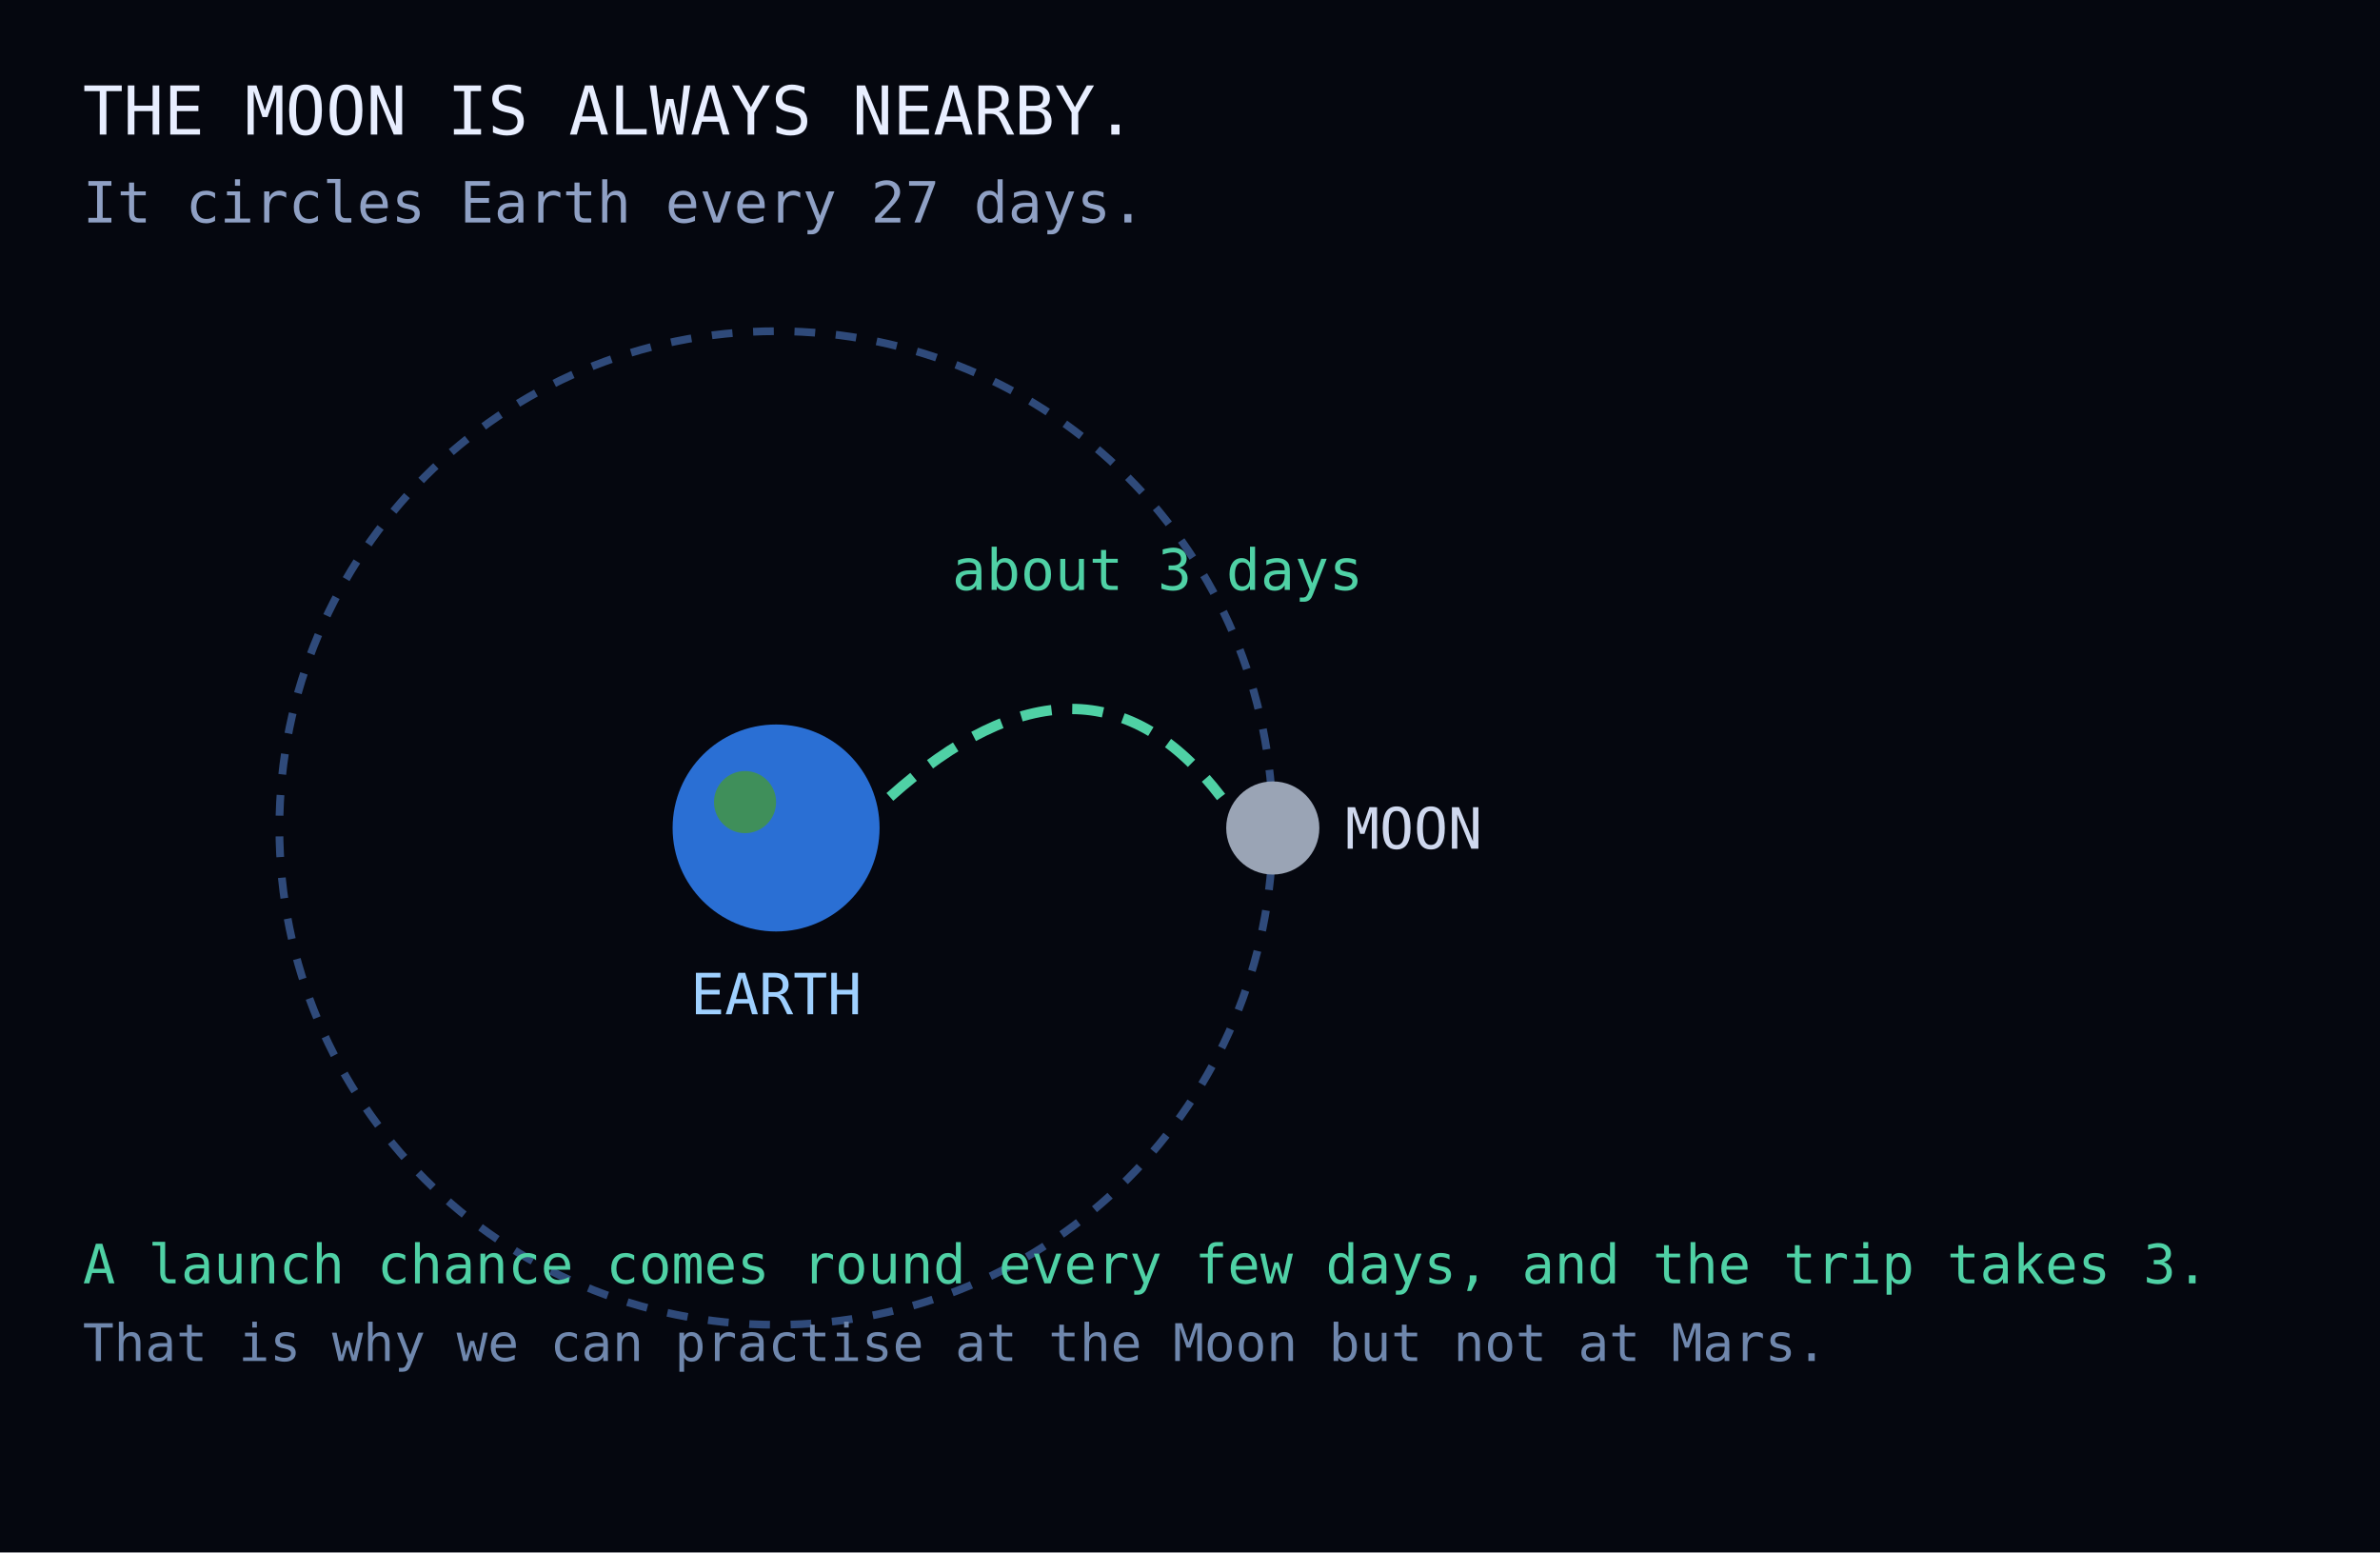
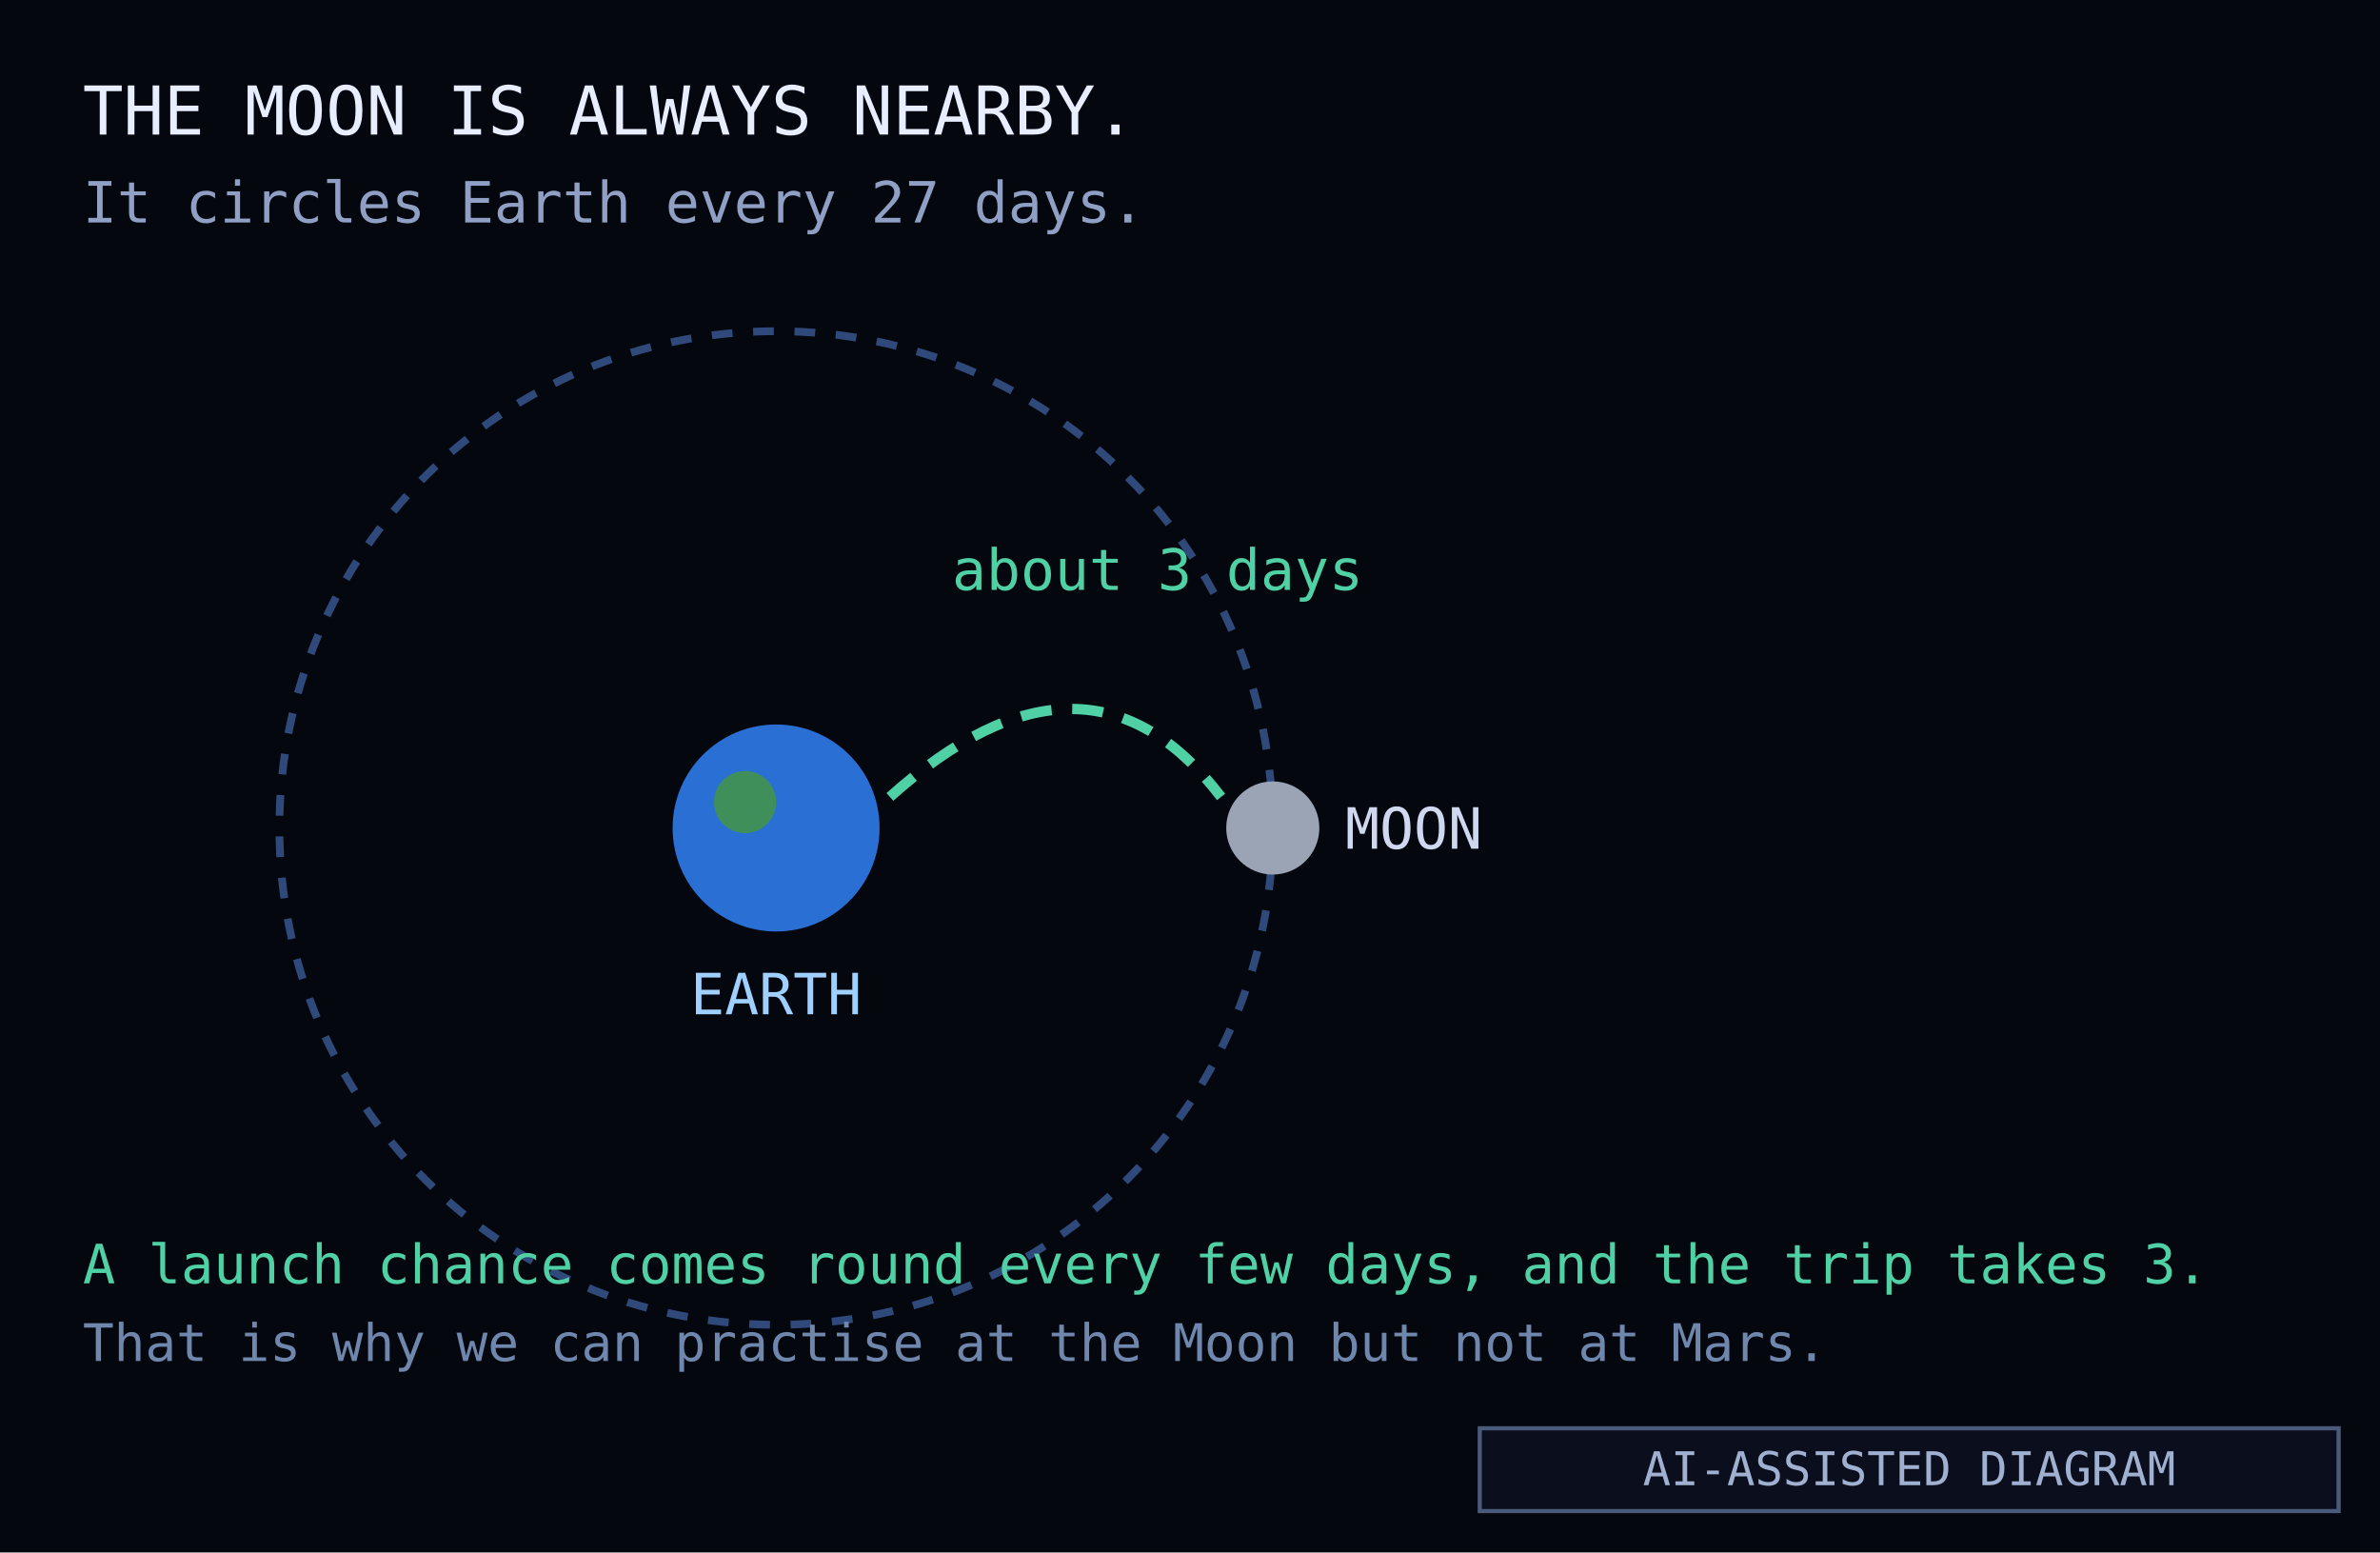
<svg xmlns="http://www.w3.org/2000/svg" viewBox="0 0 460 300" role="img" aria-label="Why the Moon can be reached almost any week">
  <rect width="460" height="300" fill="#05070f" />
  <ellipse cx="150" cy="160" rx="96" ry="96" fill="none" stroke="#2f4a7a" stroke-width="1.5" stroke-dasharray="4 4" />
  <circle cx="150" cy="160" r="20" fill="#2a6fd4" />
  <circle cx="144" cy="155" r="6" fill="#3f8f5a" />
  <text x="150" y="196" fill="#9fd0ff" font-size="11" text-anchor="middle" font-family="monospace">EARTH</text>
  <circle cx="246" cy="160" r="9" fill="#9aa4b5" />
  <text x="260" y="164" fill="#cfd8ee" font-size="11" font-family="monospace">MOON</text>
  <path d="M 172 154 Q 210 120 236 154" fill="none" stroke="#4fd1a5" stroke-width="2" stroke-dasharray="6 4" />
  <text x="184" y="114" fill="#4fd1a5" font-size="11" font-family="monospace">about 3 days</text>
  <text x="16" y="26" fill="#e8eeff" font-size="13" font-family="monospace">THE MOON IS ALWAYS NEARBY.</text>
  <text x="16" y="43" fill="#8fa0c4" font-size="11" font-family="monospace">It circles Earth every 27 days.</text>
  <text x="16" y="248" fill="#4fd1a5" font-size="10.5" font-family="monospace">A launch chance comes round every few days, and the trip takes 3.</text>
  <text x="16" y="263" fill="#6f87ad" font-size="10" font-family="monospace">That is why we can practise at the Moon but not at Mars.</text>
+   <rect x="286" y="276" width="166" height="16" fill="#0c1020" fill-opacity="0.85" stroke="#4a5a7a" stroke-width="0.8" />
+   <text x="369" y="287" fill="#9fb0d0" font-size="9" text-anchor="middle" font-family="monospace">AI-ASSISTED DIAGRAM</text>
</svg>
